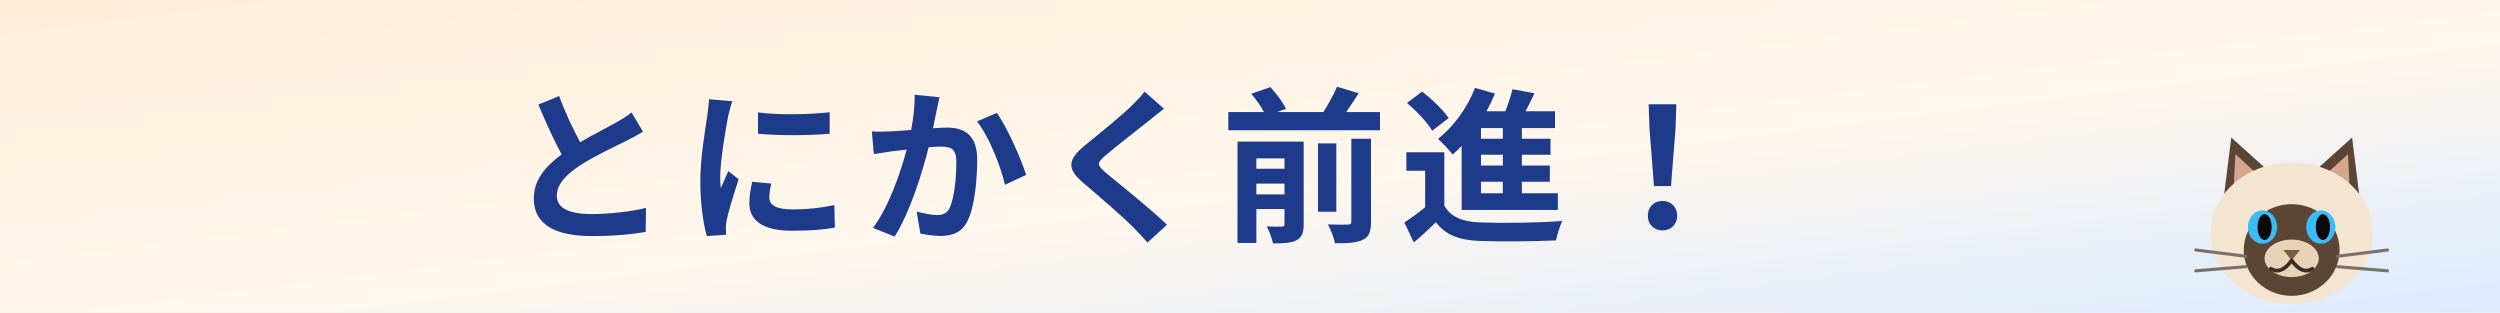
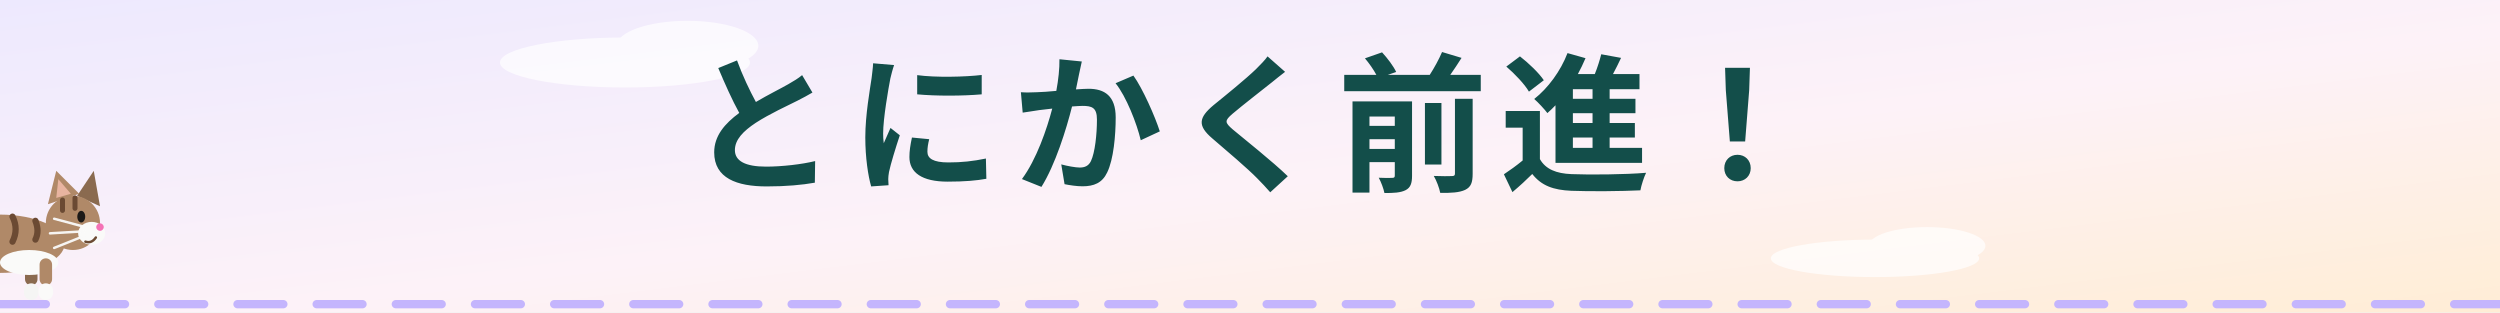
<svg xmlns="http://www.w3.org/2000/svg" width="1200" height="150" viewBox="0 0 1200 150">
  <style>
-     .dash{transform-box:fill-box;transform-origin:50% 100%;animation:dash 1.6s ease-in-out infinite}
-     @keyframes dash{0%,100%{transform:translateY(0) rotate(7deg)}25%{transform:translateY(-8px) rotate(10deg)}50%{transform:translateY(0) rotate(7deg)}75%{transform:translateY(-8px) rotate(10deg)}}
-     .earw{transform-box:fill-box;transform-origin:50% 100%;animation:earw 1.6s ease-in-out infinite}
-     @keyframes earw{0%,100%{transform:rotate(-12deg)}50%{transform:rotate(-20deg)}}
+     .walk{animation:walk 11s linear infinite}
+     @keyframes walk{0%{transform:translateX(-110px)}100%{transform:translateX(1290px)}}
+     .bob{animation:bob .7s ease-in-out infinite}
+     @keyframes bob{0%,100%{transform:translateY(0)}25%,75%{transform:translateY(-2px)}50%{transform:translateY(0)}}
+     .leg{transform-box:fill-box;transform-origin:50% 0%;animation:step .7s ease-in-out infinite}
+     .h{animation-delay:-.35s}
+     @keyframes step{0%,100%{transform:rotate(-28deg)}50%{transform:rotate(28deg)}}
+     .tail{transform-box:fill-box;transform-origin:100% 100%;animation:tail 1.4s ease-in-out infinite}
+     @keyframes tail{0%,100%{transform:rotate(-5deg)}50%{transform:rotate(7deg)}}
    .blink{transform-box:fill-box;transform-origin:50% 50%;animation:blink 4s infinite}
    @keyframes blink{0%,80%,86%,100%{transform:scaleY(1)}83%{transform:scaleY(.1)}}
-     .chev{animation:chev 1.2s linear infinite;opacity:0}
-     .c2{animation-delay:.3s}
-     .c3{animation-delay:.6s}
-     @keyframes chev{0%{transform:translateX(-24px);opacity:0}30%{opacity:.9}100%{transform:translateX(24px);opacity:0}}
-     .line{animation:line .9s linear infinite;opacity:0}
-     .l2{animation-delay:.3s}
-     .l3{animation-delay:.6s}
-     @keyframes line{0%{transform:translateX(60px);opacity:0}30%{opacity:.7}100%{transform:translateX(-30px);opacity:0}}
-     .tw{transform-box:fill-box;transform-origin:50% 50%;animation:tw 3.6s ease-in-out infinite;opacity:0}
-     .t2{animation-delay:1.7s}
-     @keyframes tw{0%,100%{transform:scale(.2) rotate(0);opacity:0}50%{transform:scale(1) rotate(45deg);opacity:.9}}
+     .ground{stroke-dasharray:22 16;animation:ground .7s linear infinite}
+     @keyframes ground{0%{stroke-dashoffset:0}100%{stroke-dashoffset:38}}
+     .cloud{animation:cloud 30s linear infinite}
+     @keyframes cloud{0%{transform:translateX(0)}100%{transform:translateX(-260px)}}
  </style>
  <defs>
    <linearGradient id="bg" x1="0%" y1="0%" x2="100%" y2="100%">
-       <stop offset="0%" stop-color="#ffedd5" />
-       <stop offset="55%" stop-color="#fff7ed" />
-       <stop offset="100%" stop-color="#dbeafe" />
+       <stop offset="0%" stop-color="#ede9fe" />
+       <stop offset="55%" stop-color="#fdf2f8" />
+       <stop offset="100%" stop-color="#ffedd5" />
    </linearGradient>
-     <clipPath id="hc">
-       <ellipse cx="0" cy="0" rx="39" ry="34" />
-     </clipPath>
  </defs>
  <rect width="1200" height="150" fill="url(#bg)" />
-   <text x="540" y="75" dominant-baseline="central" text-anchor="middle" font-family="'Hiragino Sans','Yu Gothic','Noto Sans JP','Meiryo',sans-serif" font-weight="900" font-size="80" letter-spacing="6" fill="#1e3a8a">とにかく前進！</text>
-   <g fill="none" stroke="#fb923c" stroke-width="3" stroke-linecap="round">
-     <path class="line" d="M 1160 50 L 1190 50" />
-     <path class="line l2" d="M 1170 90 L 1198 90" />
-     <path class="line l3" d="M 1150 125 L 1180 125" />
+   <g fill="#ffffff" opacity=".7">
+     <g class="cloud">
+       <ellipse cx="300" cy="30" rx="60" ry="12" />
+       <ellipse cx="330" cy="22" rx="34" ry="12" />
+       <ellipse cx="900" cy="124" rx="50" ry="9" />
+       <ellipse cx="925" cy="118" rx="28" ry="9" />
+       <ellipse cx="1300" cy="34" rx="56" ry="11" />
+       <ellipse cx="1328" cy="26" rx="30" ry="11" />
+     </g>
  </g>
-   <g fill="none" stroke="#f97316" stroke-width="7" stroke-linecap="round" stroke-linejoin="round">
-     <path class="chev" d="M 962 52 L 982 75 L 962 98" />
-     <path class="chev c2" d="M 986 52 L 1006 75 L 986 98" />
-     <path class="chev c3" d="M 1010 52 L 1030 75 L 1010 98" />
-   </g>
-   <g fill="#3b82f6">
-     <path class="tw" d="M 1170 22 L 1173 30 L 1181 33 L 1173 36 L 1170 44 L 1167 36 L 1159 33 L 1167 30 Z" />
-     <path class="tw t2" d="M 1060 18 L 1063 26 L 1071 29 L 1063 32 L 1060 40 L 1057 32 L 1049 29 L 1057 26 Z" />
-   </g>
-   <g transform="translate(1100,112)">
-     <g class="dash">
-       <g class="earw">
-         <polygon points="-33,-14 -29,-46 -9,-28" fill="#5b4636" />
-       </g>
-       <polygon points="33,-14 29,-46 9,-28" fill="#5b4636" />
-       <polygon points="-28,-19 -27,-38 -15,-27" fill="#d6a68e" />
-       <polygon points="28,-19 27,-38 15,-27" fill="#d6a68e" />
-       <ellipse cx="0" cy="0" rx="39" ry="34" fill="#f3e5d0" />
-       <g clip-path="url(#hc)">
-         <ellipse cx="0" cy="8" rx="23" ry="22" fill="#5b4636" />
-       </g>
-       <ellipse cx="0" cy="12" rx="13" ry="9" fill="#e8d3b9" />
-       <g class="blink">
-         <ellipse cx="-14" cy="-3" rx="7" ry="8" fill="#38bdf8" />
-         <ellipse cx="14" cy="-3" rx="7" ry="8" fill="#38bdf8" />
-         <ellipse cx="-13" cy="-3" rx="3.4" ry="6.2" fill="#0c0a09" />
-         <ellipse cx="15" cy="-3" rx="3.4" ry="6.2" fill="#0c0a09" />
-       </g>
-       <polygon points="-4,8 4,8 0,13" fill="#7a5a49" />
-       <path d="M 0 13 Q -5 20 -10 17 M 0 13 Q 5 20 10 17" fill="none" stroke="#3f2d22" stroke-width="1.8" stroke-linecap="round" />
-       <g stroke="#78716c" stroke-width="1.5" stroke-linecap="round">
-         <path d="M -46 8 L -22 11 M -46 18 L -22 16" />
-         <path d="M 46 8 L 22 11 M 46 18 L 22 16" />
+   <line class="ground" x1="0" y1="146" x2="1200" y2="146" stroke="#c4b5fd" stroke-width="4" stroke-linecap="round" />
+   <g transform="translate(0,144)">
+     <g class="walk">
+       <g class="bob">
+         <g fill="#8a6a4f">
+           <g transform="translate(-14,-20)">
+             <g class="leg">
+               <rect x="-3" y="0" width="6" height="13" rx="3" />
+               <rect x="-3.5" y="12" width="7" height="8" rx="3.5" fill="#f5f5f4" />
+             </g>
+           </g>
+           <g transform="translate(15,-20)">
+             <g class="leg h">
+               <rect x="-3" y="0" width="6" height="13" rx="3" />
+               <rect x="-3.5" y="12" width="7" height="8" rx="3.5" fill="#f5f5f4" />
+             </g>
+           </g>
+         </g>
+         <path class="tail" d="M -27 -28 Q -52 -26 -50 -46 Q -49 -58 -41 -56" fill="none" stroke="#b08968" stroke-width="7" stroke-linecap="round" />
+         <ellipse cx="0" cy="-27" rx="31" ry="14" fill="#b08968" />
+         <g fill="none" stroke="#6b4a33" stroke-width="3" stroke-linecap="round">
+           <path d="M -18 -39 q 3 6 0 11" />
+           <path d="M -6 -40 q 3 6 0 12" />
+           <path d="M 6 -40 q 3 6 0 12" />
+           <path d="M 17 -38 q 2 5 0 9" />
+         </g>
+         <ellipse cx="14" cy="-18" rx="14" ry="6" fill="#fafaf9" />
+         <g fill="#b08968">
+           <g transform="translate(-18,-20)">
+             <g class="leg h">
+               <rect x="-3" y="0" width="6" height="13" rx="3" />
+               <rect x="-3.5" y="12" width="7" height="8" rx="3.5" fill="#fafaf9" />
+             </g>
+           </g>
+           <g transform="translate(22,-20)">
+             <g class="leg">
+               <rect x="-3" y="0" width="6" height="13" rx="3" />
+               <rect x="-3.5" y="12" width="7" height="8" rx="3.5" fill="#fafaf9" />
+             </g>
+           </g>
+         </g>
+         <polygon points="37,-50 45,-62 48,-45" fill="#8a6a4f" />
+         <polygon points="23,-46 27,-62 38,-51" fill="#b08968" />
+         <polygon points="27,-49 28,-58 34,-51" fill="#e8b4a0" />
+         <circle cx="35" cy="-37" r="13" fill="#b08968" />
+         <g fill="none" stroke="#6b4a33" stroke-width="2.4" stroke-linecap="round">
+           <path d="M 30 -48 v 5" />
+           <path d="M 36 -49 v 5" />
+         </g>
+         <ellipse cx="44" cy="-32" rx="6.5" ry="5.5" fill="#fafaf9" />
+         <circle cx="48" cy="-35" r="1.8" fill="#f472b6" />
+         <g class="blink">
+           <ellipse cx="39" cy="-40" rx="1.9" ry="2.8" fill="#1c1917" />
+         </g>
+         <path d="M 46 -30 q -2 3 -5 2" fill="none" stroke="#6b4a33" stroke-width="1.2" stroke-linecap="round" />
+         <g stroke="#fafaf9" stroke-width="1.2" stroke-linecap="round" opacity=".95">
+           <path d="M 41 -31 L 26 -25" />
+           <path d="M 41 -33 L 24 -32" />
+           <path d="M 41 -35 L 26 -39" />
+         </g>
      </g>
    </g>
  </g>
+   <text x="600" y="55" dominant-baseline="central" text-anchor="middle" font-family="'Hiragino Sans','Yu Gothic','Noto Sans JP','Meiryo',sans-serif" font-weight="900" font-size="72" letter-spacing="6" fill="#134e4a">とにかく前進！</text>
</svg>
